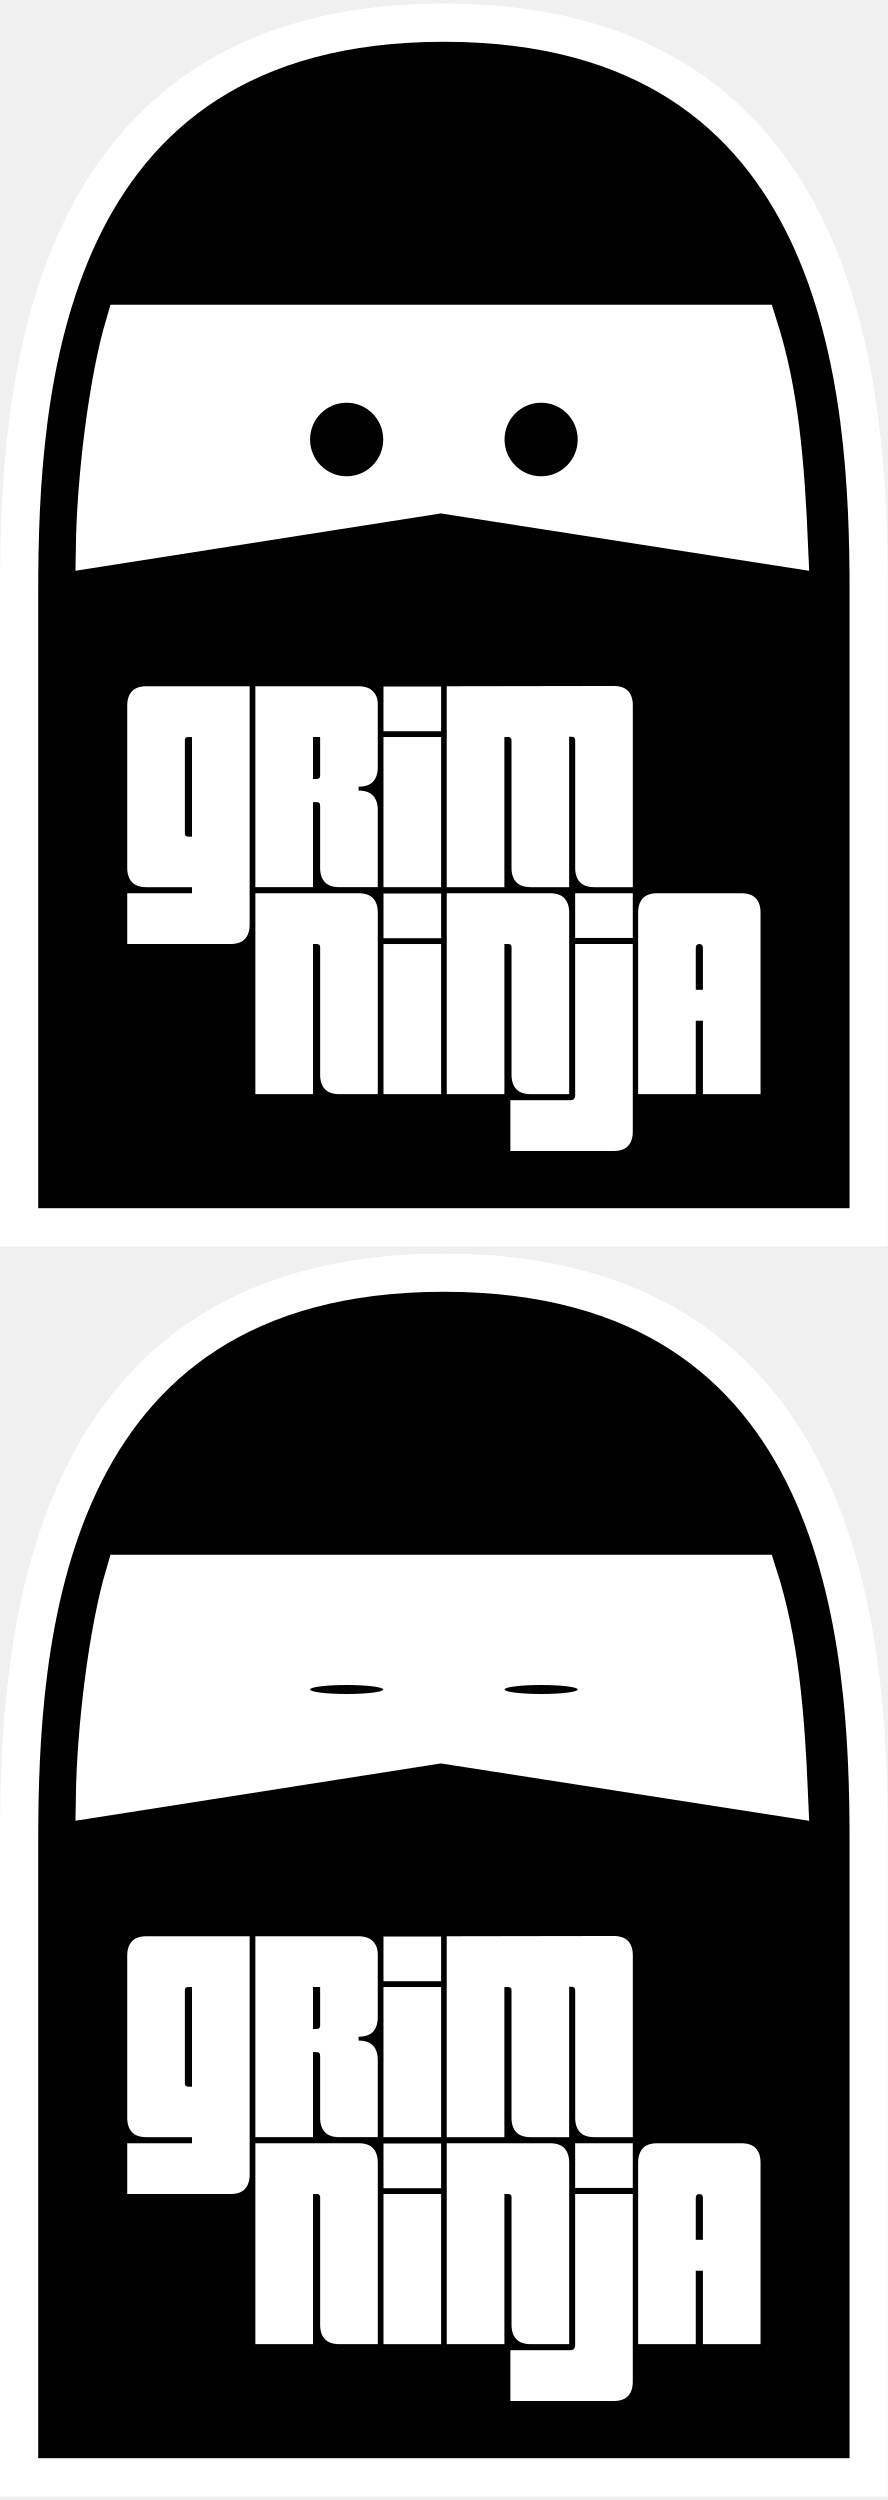
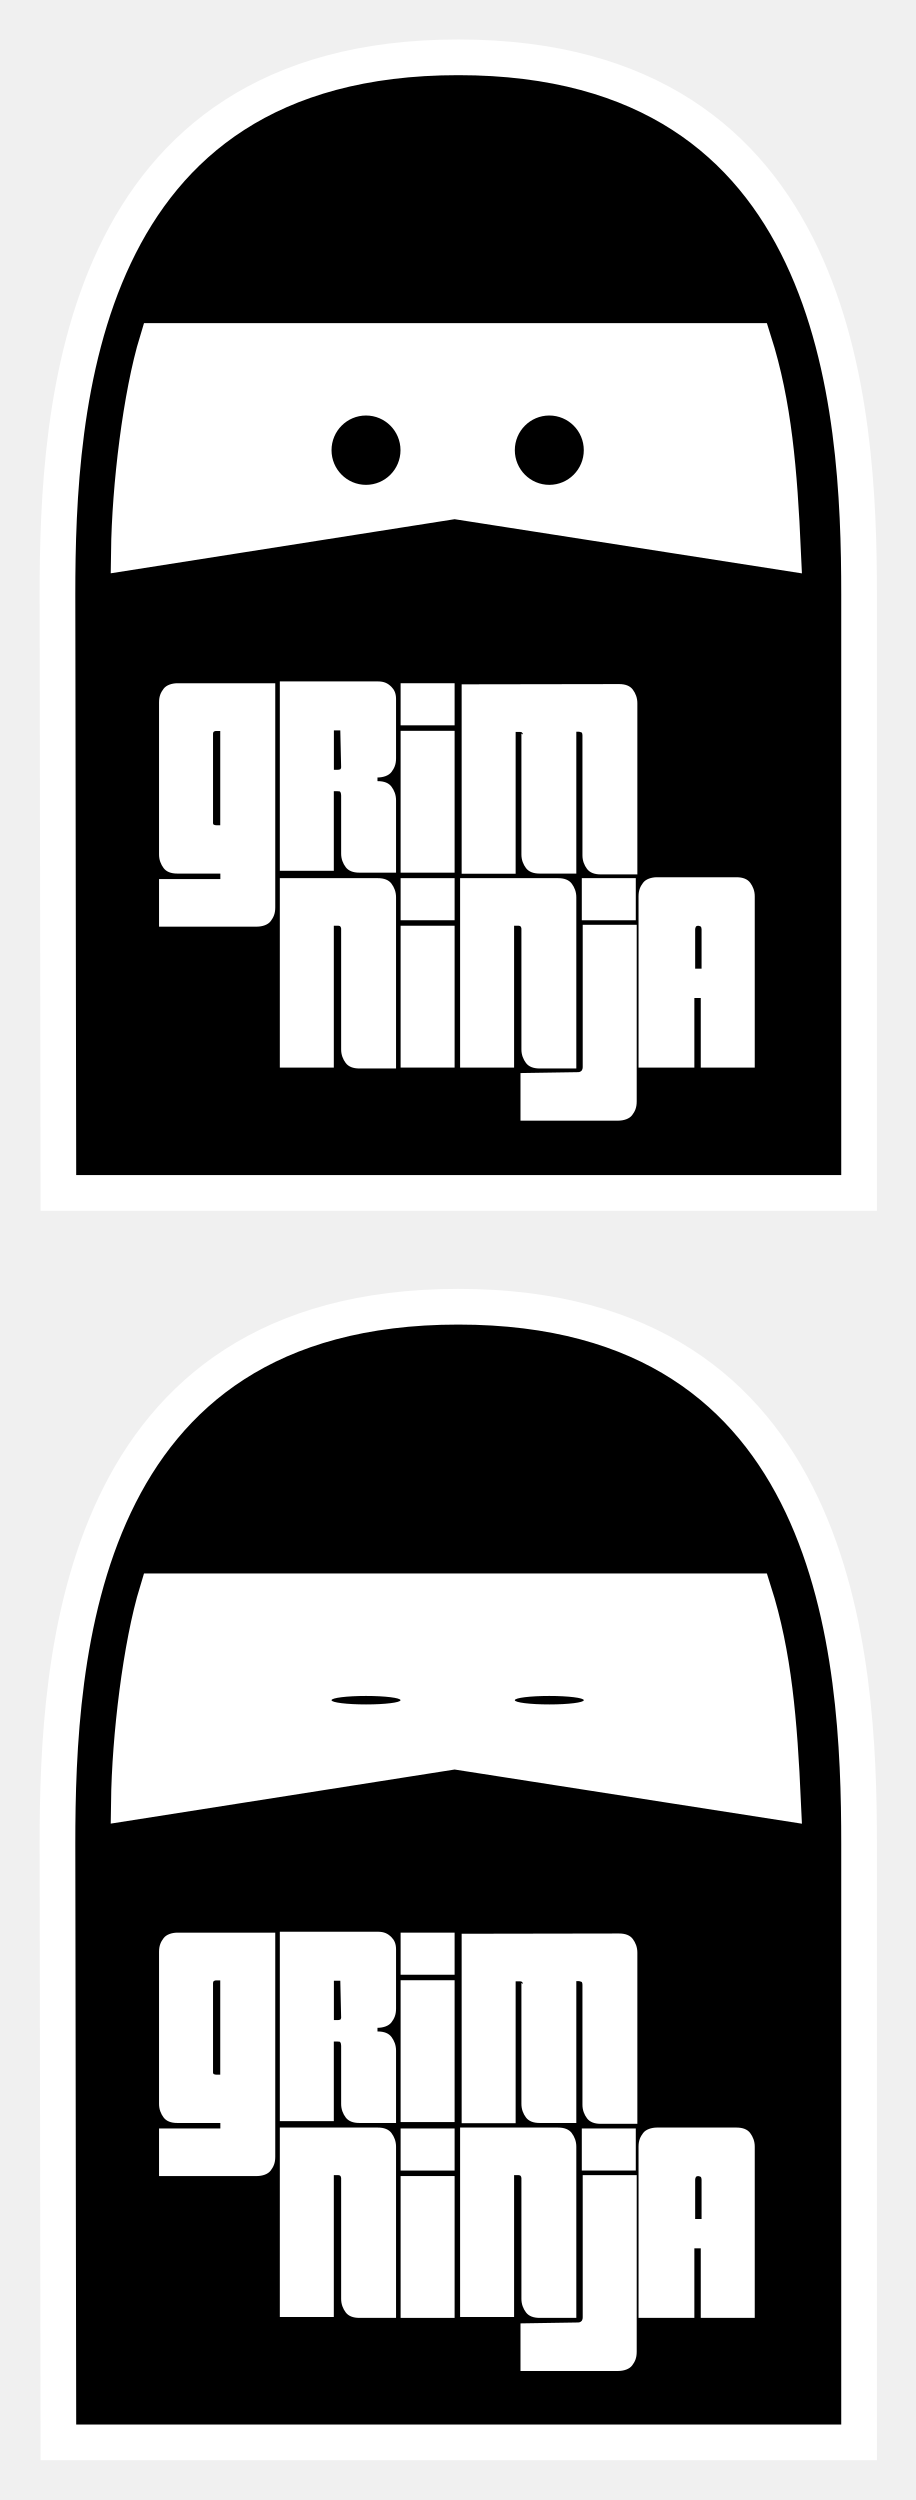
- <svg xmlns="http://www.w3.org/2000/svg" width="250" height="704" id="svg2" version="1.1">
+ <svg xmlns="http://www.w3.org/2000/svg" width="1" height="2.732" id="svg2" version="1.1">
  <defs id="defs4" />
-   <g id="layer1" transform="translate(-223.5625,-215.5938)">
-     <path style="color:#000000;fill:#000000;fill-opacity:1;fill-rule:nonzero;stroke:#ffffff;stroke-width:10.764;stroke-linecap:butt;stroke-linejoin:miter;stroke-miterlimit:4;stroke-opacity:1;stroke-dashoffset:0;marker:none;visibility:visible;display:inline;overflow:visible;enable-background:accumulate" d="m 228.945,382.342 c 0,-55.976 5.672,-160.366 119.618,-160.366 113.945,0 119.618,104.39 119.618,160.366 l 0,178.87 -239.236,0 z" id="rect2985" />
-     <path style="color:#000000;fill:#ffffff;fill-opacity:1;fill-rule:nonzero;stroke:#ffffff;stroke-width:10.764;stroke-linecap:butt;stroke-linejoin:miter;stroke-miterlimit:4;stroke-opacity:1;stroke-dashoffset:0;marker:none;visibility:visible;display:inline;overflow:visible;enable-background:accumulate" d="m 258.692,306.785 178.281,0 c 6.079,18.898 7.757,38.691 8.799,63.221 L 347.709,354.728 250.288,370.006 c 0.293,-19.728 3.603,-47.012 8.404,-63.221 z" id="rect2988" />
-     <path style="color:#000000;fill:#000000;fill-opacity:1;fill-rule:nonzero;stroke:none;stroke-width:10;marker:none;visibility:visible;display:inline;overflow:visible;enable-background:accumulate" id="path3054" d="m 211.122,305.354 a 9.596,9.596 0 1 1 -19.193,0 9.596,9.596 0 1 1 19.193,0 z" transform="matrix(1.073493,0,0,1.079386,104.8454,9.76255)" />
-     <path transform="matrix(1.073493,0,0,1.079386,159.6072,9.76255)" style="color:#000000;fill:#000000;fill-opacity:1;fill-rule:nonzero;stroke:none;stroke-width:10;marker:none;visibility:visible;display:inline;overflow:visible;enable-background:accumulate" id="path3054-0" d="m 211.122,305.354 a 9.596,9.596 0 1 1 -19.193,0 9.596,9.596 0 1 1 19.193,0 z" />
-     <path id="path3045" style="font-size:72px;font-style:normal;font-variant:normal;font-weight:900;font-stretch:normal;text-align:center;line-height:75%;letter-spacing:0px;word-spacing:0px;text-anchor:middle;fill:#ffffff;fill-opacity:1;stroke:none;font-family:Pincoyablack;-inkscape-font-specification:Pincoyablack Heavy" d="m 259.39,414.361 0,45.541 c -0.01,1.726 0.415,3.073 1.275,4.041 0.86,0.968 2.212,1.46 4.058,1.477 l 12.908,0 0,1.71 -18.241,0 0,14.3 29.139,0 c 1.845,-0.016 3.198,-0.508 4.058,-1.477 0.86,-0.968 1.285,-2.315 1.275,-4.041 l 0,-67.068 -29.139,0 c -1.845,0.016 -3.198,0.508 -4.058,1.477 -0.86,0.968 -1.285,2.315 -1.275,4.041 z m 16.231,36.06 0,-26.501 c 0.037,-0.265 0.118,-0.453 0.242,-0.563 0.124,-0.11 0.301,-0.181 0.531,-0.214 l 1.237,0 0,28.055 -0.927,0 c -0.345,0.006 -0.602,-0.045 -0.773,-0.155 -0.171,-0.11 -0.274,-0.317 -0.309,-0.622 z" />
-     <path id="path3047" style="font-size:72px;font-style:normal;font-variant:normal;font-weight:900;font-stretch:normal;text-align:center;line-height:75%;letter-spacing:0px;word-spacing:0px;text-anchor:middle;fill:#ffffff;fill-opacity:1;stroke:none;font-family:Pincoyablack;-inkscape-font-specification:Pincoyablack Heavy" d="m 313.71,442.571 0,17.33 c -0.01,1.726 0.415,3.073 1.275,4.041 0.86,0.968 2.212,1.46 4.058,1.477 l 10.898,0 0,-21.682 c 0.01,-1.726 -0.415,-3.073 -1.275,-4.041 -0.86,-0.968 -2.212,-1.46 -4.058,-1.477 l -0.077,0 0,-1.088 0.077,0 c 1.845,-0.016 3.198,-0.508 4.058,-1.477 0.86,-0.968 1.285,-2.315 1.275,-4.041 l 0,-17.719 c -0.005,-1.502 -0.459,-2.713 -1.362,-3.633 -0.903,-0.92 -2.227,-1.392 -3.971,-1.418 l -29.139,0 0,56.576 16.231,0 0,-23.936 0.927,0 c 0.383,-0.008 0.66,0.066 0.831,0.223 0.171,0.157 0.254,0.445 0.251,0.865 z m 0,-8.393 c -0.04,0.304 -0.153,0.512 -0.338,0.622 -0.185,0.11 -0.433,0.162 -0.744,0.155 l -0.927,0 0,-11.813 2.01,0 z" />
-     <path id="path3049" style="font-size:72px;font-style:normal;font-variant:normal;font-weight:900;font-stretch:normal;text-align:center;line-height:75%;letter-spacing:0px;word-spacing:0px;text-anchor:middle;fill:#ffffff;fill-opacity:1;stroke:none;font-family:Pincoyablack;-inkscape-font-specification:Pincoyablack Heavy" d="m 331.549,423.143 0,42.277 16.231,0 0,-42.277 z m 0,-14.222 0,12.59 16.231,0 0,-12.59 z" />
-     <path id="path3051" style="font-size:72px;font-style:normal;font-variant:normal;font-weight:900;font-stretch:normal;text-align:center;line-height:75%;letter-spacing:0px;word-spacing:0px;text-anchor:middle;fill:#ffffff;fill-opacity:1;stroke:none;font-family:Pincoyablack;-inkscape-font-specification:Pincoyablack Heavy" d="m 367.603,423.92 0,35.982 c -0.01,1.726 0.415,3.073 1.275,4.041 0.86,0.968 2.212,1.46 4.058,1.477 l 10.898,0 0,-42.355 0.85,0 c 0.306,0.036 0.525,0.139 0.657,0.311 0.132,0.172 0.196,0.431 0.193,0.777 l 0,35.749 c -0.01,1.726 0.415,3.073 1.275,4.041 0.86,0.968 2.212,1.46 4.058,1.477 l 10.898,0 0,-51.136 c 0.01,-1.726 -0.415,-3.073 -1.275,-4.041 -0.86,-0.968 -2.212,-1.46 -4.058,-1.477 l -47.07,0.078 0,56.576 16.231,0 0,-42.277 1.159,0 c 0.233,0.032 0.423,0.104 0.57,0.214 0.147,0.11 0.24,0.298 0.28,0.563 z" />
-     <path id="path3053" style="font-size:72px;font-style:normal;font-variant:normal;font-weight:900;font-stretch:normal;text-align:center;line-height:75%;letter-spacing:0px;word-spacing:0px;text-anchor:middle;fill:#ffffff;fill-opacity:1;stroke:none;font-family:Pincoyablack;-inkscape-font-specification:Pincoyablack Heavy" d="m 313.716,482.207 0,35.982 c -0.01,1.726 0.415,3.073 1.275,4.041 0.86,0.968 2.212,1.46 4.058,1.477 l 10.898,0 0,-51.059 c 0.01,-1.726 -0.415,-3.073 -1.275,-4.041 -0.86,-0.968 -2.212,-1.46 -4.058,-1.477 l -29.139,0 0,56.576 16.231,0 0,-42.277 1.159,0 c 0.267,0.032 0.467,0.104 0.599,0.214 0.132,0.11 0.216,0.298 0.251,0.563 z" />
-     <path id="path3055" style="font-size:72px;font-style:normal;font-variant:normal;font-weight:900;font-stretch:normal;text-align:center;line-height:75%;letter-spacing:0px;word-spacing:0px;text-anchor:middle;fill:#ffffff;fill-opacity:1;stroke:none;font-family:Pincoyablack;-inkscape-font-specification:Pincoyablack Heavy" d="m 331.555,481.43 0,42.277 16.231,0 0,-42.277 z m 0,-14.222 0,12.59 16.231,0 0,-12.59 z" />
-     <path id="path3057" style="font-size:72px;font-style:normal;font-variant:normal;font-weight:900;font-stretch:normal;text-align:center;line-height:75%;letter-spacing:0px;word-spacing:0px;text-anchor:middle;fill:#ffffff;fill-opacity:1;stroke:none;font-family:Pincoyablack;-inkscape-font-specification:Pincoyablack Heavy" d="m 367.609,482.207 0,35.982 c -0.01,1.726 0.415,3.073 1.275,4.041 0.86,0.968 2.212,1.46 4.058,1.477 l 10.898,0 0,-51.059 c 0.01,-1.726 -0.415,-3.073 -1.275,-4.041 -0.86,-0.968 -2.212,-1.46 -4.058,-1.477 l -29.139,0 0,56.576 16.231,0 0,-42.277 1.159,0 c 0.267,0.032 0.467,0.104 0.599,0.214 0.132,0.11 0.216,0.298 0.251,0.563 z" />
-     <path id="path3059" style="font-size:72px;font-style:normal;font-variant:normal;font-weight:900;font-stretch:normal;text-align:center;line-height:75%;letter-spacing:0px;word-spacing:0px;text-anchor:middle;fill:#ffffff;fill-opacity:1;stroke:none;font-family:Pincoyablack;-inkscape-font-specification:Pincoyablack Heavy" d="m 367.284,525.416 0,14.3 29.139,0 c 1.845,-0.016 3.198,-0.508 4.058,-1.477 0.86,-0.968 1.285,-2.315 1.275,-4.041 l 0,-52.768 -16.231,0 0,42.51 c 0.005,0.47 -0.101,0.832 -0.319,1.088 -0.217,0.256 -0.575,0.385 -1.072,0.389 z m 18.241,-58.286 0,12.59 16.231,0 0,-12.59 z" />
-     <path id="path3061" style="font-size:72px;font-style:normal;font-variant:normal;font-weight:900;font-stretch:normal;text-align:center;line-height:75%;letter-spacing:0px;word-spacing:0px;text-anchor:middle;fill:#ffffff;fill-opacity:1;stroke:none;font-family:Pincoyablack;-inkscape-font-specification:Pincoyablack Heavy" d="m 420.497,481.43 c 0.346,0.006 0.601,0.11 0.763,0.311 0.163,0.201 0.243,0.46 0.242,0.777 l 0,11.813 -2.01,0 0,-11.813 c -0.002,-0.317 0.079,-0.576 0.242,-0.777 0.163,-0.201 0.417,-0.304 0.763,-0.311 z m -1.005,42.277 0,-20.672 2.01,0 0,20.672 16.231,0 0,-51.059 c 0.011,-1.726 -0.417,-3.073 -1.285,-4.041 -0.868,-0.968 -2.243,-1.46 -4.125,-1.477 l -23.728,0 c -1.845,0.016 -3.198,0.508 -4.058,1.477 -0.86,0.968 -1.285,2.315 -1.275,4.041 l 0,51.059 z" />
-     <path style="color:#000000;fill:#000000;fill-opacity:1;fill-rule:nonzero;stroke:#ffffff;stroke-width:10.764;stroke-linecap:butt;stroke-linejoin:miter;stroke-miterlimit:4;stroke-opacity:1;stroke-dashoffset:0;marker:none;visibility:visible;display:inline;overflow:visible;enable-background:accumulate" d="m 228.945,734.342 c 0,-55.976 5.672,-160.366 119.618,-160.366 113.945,0 119.618,104.39 119.618,160.366 l 0,178.87 -239.236,0 z" id="rect2985-7" />
-     <path style="color:#000000;fill:#ffffff;fill-opacity:1;fill-rule:nonzero;stroke:#ffffff;stroke-width:10.764;stroke-linecap:butt;stroke-linejoin:miter;stroke-miterlimit:4;stroke-opacity:1;stroke-dashoffset:0;marker:none;visibility:visible;display:inline;overflow:visible;enable-background:accumulate" d="m 258.692,658.785 178.281,0 c 6.079,18.898 7.757,38.691 8.799,63.221 L 347.709,706.728 250.288,722.006 c 0.293,-19.728 3.603,-47.012 8.404,-63.221 z" id="rect2988-4" />
-     <path style="color:#000000;fill:#000000;fill-opacity:1;fill-rule:nonzero;stroke:none;stroke-width:10;marker:none;visibility:visible;display:inline;overflow:visible;enable-background:accumulate" id="path3054-09" d="m 211.122,305.354 a 9.596,9.596 0 1 1 -19.193,0 9.596,9.596 0 1 1 19.193,0 z" transform="matrix(1.073493,0,0,0.1320178,104.8454,651.0456)" />
-     <path transform="matrix(1.073493,0,0,0.1320178,159.6072,651.0456)" style="color:#000000;fill:#000000;fill-opacity:1;fill-rule:nonzero;stroke:none;stroke-width:10;marker:none;visibility:visible;display:inline;overflow:visible;enable-background:accumulate" id="path3054-0-4" d="m 211.122,305.354 a 9.596,9.596 0 1 1 -19.193,0 9.596,9.596 0 1 1 19.193,0 z" />
-     <path id="path3045-8" style="font-size:72px;font-style:normal;font-variant:normal;font-weight:900;font-stretch:normal;text-align:center;line-height:75%;letter-spacing:0px;word-spacing:0px;text-anchor:middle;fill:#ffffff;fill-opacity:1;stroke:none;font-family:Pincoyablack;-inkscape-font-specification:Pincoyablack Heavy" d="m 259.39,766.361 0,45.541 c -0.01,1.726 0.415,3.073 1.275,4.041 0.86,0.968 2.212,1.46 4.058,1.477 l 12.908,0 0,1.71 -18.241,0 0,14.3 29.139,0 c 1.845,-0.016 3.198,-0.508 4.058,-1.477 0.86,-0.968 1.285,-2.315 1.275,-4.041 l 0,-67.068 -29.139,0 c -1.845,0.016 -3.198,0.508 -4.058,1.477 -0.86,0.968 -1.285,2.315 -1.275,4.041 z m 16.231,36.06 0,-26.501 c 0.037,-0.265 0.118,-0.453 0.242,-0.563 0.124,-0.11 0.301,-0.181 0.531,-0.214 l 1.237,0 0,28.055 -0.927,0 c -0.345,0.006 -0.602,-0.045 -0.773,-0.155 -0.171,-0.11 -0.274,-0.317 -0.309,-0.622 z" />
-     <path id="path3047-8" style="font-size:72px;font-style:normal;font-variant:normal;font-weight:900;font-stretch:normal;text-align:center;line-height:75%;letter-spacing:0px;word-spacing:0px;text-anchor:middle;fill:#ffffff;fill-opacity:1;stroke:none;font-family:Pincoyablack;-inkscape-font-specification:Pincoyablack Heavy" d="m 313.71,794.571 0,17.33 c -0.01,1.726 0.415,3.073 1.275,4.041 0.86,0.968 2.212,1.46 4.058,1.477 l 10.898,0 0,-21.682 c 0.01,-1.726 -0.415,-3.073 -1.275,-4.041 -0.86,-0.968 -2.212,-1.46 -4.058,-1.477 l -0.077,0 0,-1.088 0.077,0 c 1.845,-0.016 3.198,-0.508 4.058,-1.477 0.86,-0.968 1.285,-2.315 1.275,-4.041 l 0,-17.719 c -0.005,-1.502 -0.459,-2.713 -1.362,-3.633 -0.903,-0.92 -2.227,-1.392 -3.971,-1.418 l -29.139,0 0,56.576 16.231,0 0,-23.936 0.927,0 c 0.383,-0.008 0.66,0.066 0.831,0.223 0.171,0.157 0.254,0.445 0.251,0.865 z m 0,-8.393 c -0.04,0.304 -0.153,0.512 -0.338,0.622 -0.185,0.11 -0.433,0.162 -0.744,0.155 l -0.927,0 0,-11.813 2.01,0 z" />
-     <path id="path3049-2" style="font-size:72px;font-style:normal;font-variant:normal;font-weight:900;font-stretch:normal;text-align:center;line-height:75%;letter-spacing:0px;word-spacing:0px;text-anchor:middle;fill:#ffffff;fill-opacity:1;stroke:none;font-family:Pincoyablack;-inkscape-font-specification:Pincoyablack Heavy" d="m 331.549,775.143 0,42.277 16.231,0 0,-42.277 z m 0,-14.222 0,12.59 16.231,0 0,-12.59 z" />
-     <path id="path3051-4" style="font-size:72px;font-style:normal;font-variant:normal;font-weight:900;font-stretch:normal;text-align:center;line-height:75%;letter-spacing:0px;word-spacing:0px;text-anchor:middle;fill:#ffffff;fill-opacity:1;stroke:none;font-family:Pincoyablack;-inkscape-font-specification:Pincoyablack Heavy" d="m 367.603,775.92 0,35.982 c -0.01,1.726 0.415,3.073 1.275,4.041 0.86,0.968 2.212,1.46 4.058,1.477 l 10.898,0 0,-42.355 0.85,0 c 0.306,0.036 0.525,0.139 0.657,0.311 0.132,0.172 0.196,0.431 0.193,0.777 l 0,35.749 c -0.01,1.726 0.415,3.073 1.275,4.041 0.86,0.968 2.212,1.46 4.058,1.477 l 10.898,0 0,-51.136 c 0.01,-1.726 -0.415,-3.073 -1.275,-4.041 -0.86,-0.968 -2.212,-1.46 -4.058,-1.477 l -47.07,0.078 0,56.576 16.231,0 0,-42.277 1.159,0 c 0.233,0.032 0.423,0.104 0.57,0.214 0.147,0.11 0.24,0.298 0.28,0.563 z" />
-     <path id="path3053-5" style="font-size:72px;font-style:normal;font-variant:normal;font-weight:900;font-stretch:normal;text-align:center;line-height:75%;letter-spacing:0px;word-spacing:0px;text-anchor:middle;fill:#ffffff;fill-opacity:1;stroke:none;font-family:Pincoyablack;-inkscape-font-specification:Pincoyablack Heavy" d="m 313.716,834.207 0,35.982 c -0.01,1.726 0.415,3.073 1.275,4.041 0.86,0.968 2.212,1.46 4.058,1.477 l 10.898,0 0,-51.059 c 0.01,-1.726 -0.415,-3.073 -1.275,-4.041 -0.86,-0.968 -2.212,-1.46 -4.058,-1.477 l -29.139,0 0,56.576 16.231,0 0,-42.277 1.159,0 c 0.267,0.032 0.467,0.104 0.599,0.214 0.132,0.11 0.216,0.298 0.251,0.563 z" />
-     <path id="path3055-5" style="font-size:72px;font-style:normal;font-variant:normal;font-weight:900;font-stretch:normal;text-align:center;line-height:75%;letter-spacing:0px;word-spacing:0px;text-anchor:middle;fill:#ffffff;fill-opacity:1;stroke:none;font-family:Pincoyablack;-inkscape-font-specification:Pincoyablack Heavy" d="m 331.555,833.43 0,42.277 16.231,0 0,-42.277 z m 0,-14.222 0,12.59 16.231,0 0,-12.59 z" />
-     <path id="path3057-1" style="font-size:72px;font-style:normal;font-variant:normal;font-weight:900;font-stretch:normal;text-align:center;line-height:75%;letter-spacing:0px;word-spacing:0px;text-anchor:middle;fill:#ffffff;fill-opacity:1;stroke:none;font-family:Pincoyablack;-inkscape-font-specification:Pincoyablack Heavy" d="m 367.609,834.207 0,35.982 c -0.01,1.726 0.415,3.073 1.275,4.041 0.86,0.968 2.212,1.46 4.058,1.477 l 10.898,0 0,-51.059 c 0.01,-1.726 -0.415,-3.073 -1.275,-4.041 -0.86,-0.968 -2.212,-1.46 -4.058,-1.477 l -29.139,0 0,56.576 16.231,0 0,-42.277 1.159,0 c 0.267,0.032 0.467,0.104 0.599,0.214 0.132,0.11 0.216,0.298 0.251,0.563 z" />
-     <path id="path3059-7" style="font-size:72px;font-style:normal;font-variant:normal;font-weight:900;font-stretch:normal;text-align:center;line-height:75%;letter-spacing:0px;word-spacing:0px;text-anchor:middle;fill:#ffffff;fill-opacity:1;stroke:none;font-family:Pincoyablack;-inkscape-font-specification:Pincoyablack Heavy" d="m 367.284,877.416 0,14.3 29.139,0 c 1.845,-0.016 3.198,-0.508 4.058,-1.477 0.86,-0.968 1.285,-2.315 1.275,-4.041 l 0,-52.768 -16.231,0 0,42.51 c 0.005,0.47 -0.101,0.832 -0.319,1.088 -0.217,0.256 -0.575,0.385 -1.072,0.389 z m 18.241,-58.286 0,12.59 16.231,0 0,-12.59 z" />
-     <path id="path3061-1" style="font-size:72px;font-style:normal;font-variant:normal;font-weight:900;font-stretch:normal;text-align:center;line-height:75%;letter-spacing:0px;word-spacing:0px;text-anchor:middle;fill:#ffffff;fill-opacity:1;stroke:none;font-family:Pincoyablack;-inkscape-font-specification:Pincoyablack Heavy" d="m 420.497,833.43 c 0.346,0.006 0.601,0.11 0.763,0.311 0.163,0.201 0.243,0.46 0.242,0.777 l 0,11.813 -2.01,0 0,-11.813 c -0.002,-0.317 0.079,-0.576 0.242,-0.777 0.163,-0.201 0.417,-0.304 0.763,-0.311 z m -1.005,42.277 0,-20.672 2.01,0 0,20.672 16.231,0 0,-51.059 c 0.011,-1.726 -0.417,-3.073 -1.285,-4.041 -0.868,-0.968 -2.243,-1.46 -4.125,-1.477 l -23.728,0 c -1.845,0.016 -3.198,0.508 -4.058,1.477 -0.86,0.968 -1.285,2.315 -1.275,4.041 l 0,51.059 z" />
+   <g id="layer1" transform="translate(-223.5312,-915.893)">
+     <g id="g3092" transform="translate(0,-0.07835001)">
+       <path id="rect2985" d="m 223.594,916.621 c 0,-0.205 0.021,-0.587 0.438,-0.587 0.417,0 0.438,0.382 0.438,0.587 l 0,0.654 -0.875,0 z" style="color:#000000;fill:#000000;fill-opacity:1;fill-rule:nonzero;stroke:#ffffff;stroke-width:0.039;stroke-linecap:butt;stroke-linejoin:miter;stroke-miterlimit:4;stroke-opacity:1;stroke-dashoffset:0;marker:none;visibility:visible;display:inline;overflow:visible;enable-background:accumulate" />
+       <path id="rect2988" d="m 223.703,916.344 0.652,0 c 0.022,0.069 0.028,0.142 0.032,0.231 l -0.359,-0.056 -0.356,0.056 c 9.1e-4,-0.072 0.013,-0.172 0.031,-0.231 z" style="color:#000000;fill:#ffffff;fill-opacity:1;fill-rule:nonzero;stroke:#ffffff;stroke-width:0.039;stroke-linecap:butt;stroke-linejoin:miter;stroke-miterlimit:4;stroke-opacity:1;stroke-dashoffset:0;marker:none;visibility:visible;display:inline;overflow:visible;enable-background:accumulate" />
+       <path transform="matrix(0.00392695,0,0,0.00394849,223.1398,915.2576)" d="m 211.122,305.354 c 0,5.3 -4.296,9.596 -9.596,9.596 -5.3,0 -9.596,-4.296 -9.596,-9.596 0,-5.3 4.296,-9.596 9.596,-9.596 5.3,0 9.596,4.296 9.596,9.596 z" id="path3054" style="color:#000000;fill:#000000;fill-opacity:1;fill-rule:nonzero;stroke:none;stroke-width:10;marker:none;visibility:visible;display:inline;overflow:visible;enable-background:accumulate" />
+       <path d="m 211.122,305.354 c 0,5.3 -4.296,9.596 -9.596,9.596 -5.3,0 -9.596,-4.296 -9.596,-9.596 0,-5.3 4.296,-9.596 9.596,-9.596 5.3,0 9.596,4.296 9.596,9.596 z" id="path3054-0" style="color:#000000;fill:#000000;fill-opacity:1;fill-rule:nonzero;stroke:none;stroke-width:10;marker:none;visibility:visible;display:inline;overflow:visible;enable-background:accumulate" transform="matrix(0.00392695,0,0,0.00394849,223.3401,915.2576)" />
+       <path d="m 223.705,916.738 0,0.167 c -3e-5,0.006 0.002,0.011 0.005,0.015 0.003,0.004 0.008,0.006 0.015,0.006 l 0.047,0 0,0.006 -0.067,0 0,0.052 0.107,0 c 0.006,-6e-5 0.012,-0.002 0.015,-0.006 0.003,-0.004 0.005,-0.008 0.005,-0.015 l 0,-0.245 -0.107,0 c -0.006,6e-5 -0.012,0.002 -0.015,0.006 -0.003,0.004 -0.005,0.008 -0.005,0.015 z m 0.059,0.132 0,-0.097 c 1.3e-4,-9.2e-4 4.2e-4,-0.002 8.8e-4,-0.002 4.5e-4,-4.1e-4 9.1e-4,-6.7e-4 0.002,-8e-4 l 0.005,0 0,0.103 -0.004,0 c -9.2e-4,2e-5 -0.002,-1.7e-4 -0.003,-5.7e-4 -6.3e-4,-4e-4 -9.2e-4,-9.1e-4 -9.2e-4,-0.002 z" style="font-size:72px;font-style:normal;font-variant:normal;font-weight:900;font-stretch:normal;text-align:center;line-height:75%;letter-spacing:0px;word-spacing:0px;text-anchor:middle;fill:#ffffff;fill-opacity:1;stroke:none;font-family:Pincoyablack;-inkscape-font-specification:Pincoyablack Heavy" id="path3045" />
+       <path d="m 223.904,916.841 0,0.063 c -4e-5,0.006 0.002,0.011 0.005,0.015 0.003,0.004 0.008,0.006 0.015,0.006 l 0.04,0 0,-0.079 c 4e-5,-0.006 -0.002,-0.011 -0.005,-0.015 -0.003,-0.004 -0.008,-0.006 -0.015,-0.006 l -2.9e-4,0 0,-0.004 2.9e-4,0 c 0.006,-7e-5 0.012,-0.002 0.015,-0.006 0.003,-0.004 0.005,-0.008 0.005,-0.015 l 0,-0.065 c -2e-5,-0.006 -0.002,-0.01 -0.005,-0.013 -0.004,-0.004 -0.008,-0.006 -0.015,-0.006 l -0.107,0 0,0.207 0.059,0 0,-0.087 0.004,0 c 0.002,-4e-5 0.003,2.4e-4 0.003,8.1e-4 6.2e-4,5.9e-4 9.2e-4,0.002 9.2e-4,0.003 z m 0,-0.031 c -1.5e-4,9.2e-4 -5.7e-4,0.002 -9.2e-4,0.002 -6.8e-4,4.1e-4 -0.002,6e-4 -0.003,5.7e-4 l -0.004,0 0,-0.043 0.007,0 z" style="font-size:72px;font-style:normal;font-variant:normal;font-weight:900;font-stretch:normal;text-align:center;line-height:75%;letter-spacing:0px;word-spacing:0px;text-anchor:middle;fill:#ffffff;fill-opacity:1;stroke:none;font-family:Pincoyablack;-inkscape-font-specification:Pincoyablack Heavy" id="path3047" />
+       <path d="m 223.969,916.77 0,0.155 0.059,0 0,-0.155 z m 0,-0.052 0,0.046 0.059,0 0,-0.046 z" style="font-size:72px;font-style:normal;font-variant:normal;font-weight:900;font-stretch:normal;text-align:center;line-height:75%;letter-spacing:0px;word-spacing:0px;text-anchor:middle;fill:#ffffff;fill-opacity:1;stroke:none;font-family:Pincoyablack;-inkscape-font-specification:Pincoyablack Heavy" id="path3049" />
+       <path d="m 224.101,916.773 0,0.132 c -3e-5,0.006 0.002,0.011 0.005,0.015 0.003,0.004 0.008,0.006 0.015,0.006 l 0.04,0 0,-0.155 0.003,0 c 9.1e-4,1.4e-4 0.002,5.2e-4 0.003,9.1e-4 4.7e-4,6.3e-4 7.1e-4,0.002 7e-4,0.003 l 0,0.131 c -4e-5,0.006 0.002,0.011 0.005,0.015 0.003,0.004 0.008,0.006 0.015,0.006 l 0.04,0 0,-0.187 c 4e-5,-0.006 -0.002,-0.011 -0.005,-0.015 -0.003,-0.004 -0.008,-0.006 -0.015,-0.006 l -0.172,2.8e-4 0,0.207 0.059,0 0,-0.155 0.005,0 c 8.5e-4,1.2e-4 0.002,3.9e-4 0.002,7.9e-4 5.4e-4,4e-4 8.8e-4,9.1e-4 9.2e-4,0.002 z" style="font-size:72px;font-style:normal;font-variant:normal;font-weight:900;font-stretch:normal;text-align:center;line-height:75%;letter-spacing:0px;word-spacing:0px;text-anchor:middle;fill:#ffffff;fill-opacity:1;stroke:none;font-family:Pincoyablack;-inkscape-font-specification:Pincoyablack Heavy" id="path3051" />
+       <path d="m 223.904,916.986 0,0.132 c -4e-5,0.006 0.002,0.011 0.005,0.015 0.003,0.004 0.008,0.006 0.015,0.006 l 0.04,0 0,-0.187 c 4e-5,-0.006 -0.002,-0.011 -0.005,-0.015 -0.003,-0.004 -0.008,-0.006 -0.015,-0.006 l -0.107,0 0,0.207 0.059,0 0,-0.155 0.005,0 c 9.1e-4,1.1e-4 0.002,3.7e-4 0.002,7.8e-4 4.9e-4,4e-4 7.8e-4,9.2e-4 9.1e-4,0.002 z" style="font-size:72px;font-style:normal;font-variant:normal;font-weight:900;font-stretch:normal;text-align:center;line-height:75%;letter-spacing:0px;word-spacing:0px;text-anchor:middle;fill:#ffffff;fill-opacity:1;stroke:none;font-family:Pincoyablack;-inkscape-font-specification:Pincoyablack Heavy" id="path3053" />
+       <path d="m 223.969,916.983 0,0.155 0.059,0 0,-0.155 z m 0,-0.052 0,0.046 0.059,0 0,-0.046 z" style="font-size:72px;font-style:normal;font-variant:normal;font-weight:900;font-stretch:normal;text-align:center;line-height:75%;letter-spacing:0px;word-spacing:0px;text-anchor:middle;fill:#ffffff;fill-opacity:1;stroke:none;font-family:Pincoyablack;-inkscape-font-specification:Pincoyablack Heavy" id="path3055" />
+       <path d="m 224.101,916.986 0,0.132 c -4e-5,0.006 0.002,0.011 0.005,0.015 0.003,0.004 0.008,0.006 0.015,0.006 l 0.04,0 0,-0.187 c 4e-5,-0.006 -0.002,-0.011 -0.005,-0.015 -0.003,-0.004 -0.008,-0.006 -0.015,-0.006 l -0.107,0 0,0.207 0.059,0 0,-0.155 0.005,0 c 9.2e-4,1.1e-4 0.002,3.7e-4 0.002,7.8e-4 4.9e-4,4e-4 8e-4,9.2e-4 9.2e-4,0.002 z" style="font-size:72px;font-style:normal;font-variant:normal;font-weight:900;font-stretch:normal;text-align:center;line-height:75%;letter-spacing:0px;word-spacing:0px;text-anchor:middle;fill:#ffffff;fill-opacity:1;stroke:none;font-family:Pincoyablack;-inkscape-font-specification:Pincoyablack Heavy" id="path3057" />
+       <path d="m 224.1,917.144 0,0.052 0.107,0 c 0.006,-7e-5 0.012,-0.002 0.015,-0.006 0.003,-0.004 0.005,-0.008 0.005,-0.015 l 0,-0.193 -0.059,0 0,0.155 c 2e-5,0.002 -3.7e-4,0.003 -9.1e-4,0.004 -8.1e-4,9.2e-4 -0.002,0.002 -0.004,0.002 z m 0.067,-0.213 0,0.046 0.059,0 0,-0.046 z" style="font-size:72px;font-style:normal;font-variant:normal;font-weight:900;font-stretch:normal;text-align:center;line-height:75%;letter-spacing:0px;word-spacing:0px;text-anchor:middle;fill:#ffffff;fill-opacity:1;stroke:none;font-family:Pincoyablack;-inkscape-font-specification:Pincoyablack Heavy" id="path3059" />
+       <path d="m 224.294,916.983 c 9.1e-4,2e-5 0.002,3.9e-4 0.003,9.1e-4 5.9e-4,7.4e-4 8.8e-4,0.002 8.8e-4,0.003 l 0,0.043 -0.007,0 0,-0.043 c -1e-5,-9.1e-4 2.9e-4,-0.002 8.9e-4,-0.003 5.9e-4,-7.4e-4 0.002,-9.1e-4 0.003,-9.1e-4 z m -0.004,0.155 0,-0.076 0.007,0 0,0.076 0.059,0 0,-0.187 c 5e-5,-0.006 -0.002,-0.011 -0.005,-0.015 -0.003,-0.004 -0.008,-0.006 -0.015,-0.006 l -0.087,0 c -0.006,6e-5 -0.012,0.002 -0.015,0.006 -0.003,0.004 -0.005,0.008 -0.005,0.015 l 0,0.187 z" style="font-size:72px;font-style:normal;font-variant:normal;font-weight:900;font-stretch:normal;text-align:center;line-height:75%;letter-spacing:0px;word-spacing:0px;text-anchor:middle;fill:#ffffff;fill-opacity:1;stroke:none;font-family:Pincoyablack;-inkscape-font-specification:Pincoyablack Heavy" id="path3061" />
+     </g>
+     <g id="g3107">
+       <path id="rect2985-7" d="m 223.594,917.908 c 0,-0.205 0.021,-0.587 0.438,-0.587 0.417,0 0.438,0.382 0.438,0.587 l 0,0.654 -0.875,0 z" style="color:#000000;fill:#000000;fill-opacity:1;fill-rule:nonzero;stroke:#ffffff;stroke-width:0.039;stroke-linecap:butt;stroke-linejoin:miter;stroke-miterlimit:4;stroke-opacity:1;stroke-dashoffset:0;marker:none;visibility:visible;display:inline;overflow:visible;enable-background:accumulate" />
+       <path id="rect2988-4" d="m 223.703,917.632 0.652,0 c 0.022,0.069 0.028,0.142 0.032,0.231 l -0.359,-0.056 -0.356,0.056 c 9.1e-4,-0.072 0.013,-0.172 0.031,-0.231 z" style="color:#000000;fill:#ffffff;fill-opacity:1;fill-rule:nonzero;stroke:#ffffff;stroke-width:0.039;stroke-linecap:butt;stroke-linejoin:miter;stroke-miterlimit:4;stroke-opacity:1;stroke-dashoffset:0;marker:none;visibility:visible;display:inline;overflow:visible;enable-background:accumulate" />
+       <path transform="matrix(0.00392695,0,0,4.8293413e-4,223.1398,917.6035)" d="m 211.122,305.354 c 0,5.3 -4.296,9.596 -9.596,9.596 -5.3,0 -9.596,-4.296 -9.596,-9.596 0,-5.3 4.296,-9.596 9.596,-9.596 5.3,0 9.596,4.296 9.596,9.596 z" id="path3054-09" style="color:#000000;fill:#000000;fill-opacity:1;fill-rule:nonzero;stroke:none;stroke-width:10;marker:none;visibility:visible;display:inline;overflow:visible;enable-background:accumulate" />
+       <path d="m 211.122,305.354 c 0,5.3 -4.296,9.596 -9.596,9.596 -5.3,0 -9.596,-4.296 -9.596,-9.596 0,-5.3 4.296,-9.596 9.596,-9.596 5.3,0 9.596,4.296 9.596,9.596 z" id="path3054-0-4" style="color:#000000;fill:#000000;fill-opacity:1;fill-rule:nonzero;stroke:none;stroke-width:10;marker:none;visibility:visible;display:inline;overflow:visible;enable-background:accumulate" transform="matrix(0.00392695,0,0,4.8293413e-4,223.3401,917.6035)" />
+       <path d="m 223.705,918.025 0,0.167 c -3e-5,0.006 0.002,0.011 0.005,0.015 0.003,0.004 0.008,0.006 0.015,0.006 l 0.047,0 0,0.006 -0.067,0 0,0.052 0.107,0 c 0.006,-6e-5 0.012,-0.002 0.015,-0.006 0.003,-0.004 0.005,-0.008 0.005,-0.015 l 0,-0.245 -0.107,0 c -0.006,5e-5 -0.012,0.002 -0.015,0.006 -0.003,0.004 -0.005,0.008 -0.005,0.015 z m 0.059,0.132 0,-0.097 c 1.3e-4,-9.1e-4 4.2e-4,-0.002 8.8e-4,-0.002 4.5e-4,-4e-4 9.1e-4,-6.7e-4 0.002,-7.9e-4 l 0.005,0 0,0.103 -0.004,0 c -9.2e-4,3e-5 -0.002,-1.6e-4 -0.003,-5.7e-4 -6.3e-4,-4e-4 -9.2e-4,-9.2e-4 -9.2e-4,-0.002 z" style="font-size:72px;font-style:normal;font-variant:normal;font-weight:900;font-stretch:normal;text-align:center;line-height:75%;letter-spacing:0px;word-spacing:0px;text-anchor:middle;fill:#ffffff;fill-opacity:1;stroke:none;font-family:Pincoyablack;-inkscape-font-specification:Pincoyablack Heavy" id="path3045-8" />
+       <path d="m 223.904,918.129 0,0.063 c -4e-5,0.006 0.002,0.011 0.005,0.015 0.003,0.004 0.008,0.006 0.015,0.006 l 0.04,0 0,-0.079 c 4e-5,-0.006 -0.002,-0.011 -0.005,-0.015 -0.003,-0.004 -0.008,-0.006 -0.015,-0.006 l -2.9e-4,0 0,-0.004 2.9e-4,0 c 0.006,-6e-5 0.012,-0.002 0.015,-0.006 0.003,-0.004 0.005,-0.008 0.005,-0.015 l 0,-0.065 c -2e-5,-0.006 -0.002,-0.01 -0.005,-0.013 -0.004,-0.004 -0.008,-0.006 -0.015,-0.006 l -0.107,0 0,0.207 0.059,0 0,-0.087 0.004,0 c 0.002,-4e-5 0.003,2.4e-4 0.003,8.2e-4 6.2e-4,5.7e-4 9.2e-4,0.002 9.2e-4,0.003 z m 0,-0.031 c -1.5e-4,9.1e-4 -5.7e-4,0.002 -9.2e-4,0.002 -6.8e-4,4e-4 -0.002,5.9e-4 -0.003,5.6e-4 l -0.004,0 0,-0.043 0.007,0 z" style="font-size:72px;font-style:normal;font-variant:normal;font-weight:900;font-stretch:normal;text-align:center;line-height:75%;letter-spacing:0px;word-spacing:0px;text-anchor:middle;fill:#ffffff;fill-opacity:1;stroke:none;font-family:Pincoyablack;-inkscape-font-specification:Pincoyablack Heavy" id="path3047-8" />
+       <path d="m 223.969,918.057 0,0.155 0.059,0 0,-0.155 z m 0,-0.052 0,0.046 0.059,0 0,-0.046 z" style="font-size:72px;font-style:normal;font-variant:normal;font-weight:900;font-stretch:normal;text-align:center;line-height:75%;letter-spacing:0px;word-spacing:0px;text-anchor:middle;fill:#ffffff;fill-opacity:1;stroke:none;font-family:Pincoyablack;-inkscape-font-specification:Pincoyablack Heavy" id="path3049-2" />
+       <path d="m 224.101,918.06 0,0.132 c -3e-5,0.006 0.002,0.011 0.005,0.015 0.003,0.004 0.008,0.006 0.015,0.006 l 0.04,0 0,-0.155 0.003,0 c 9.1e-4,1.4e-4 0.002,5.1e-4 0.003,9.2e-4 4.7e-4,6.2e-4 7.1e-4,0.002 7e-4,0.003 l 0,0.131 c -4e-5,0.006 0.002,0.011 0.005,0.015 0.003,0.004 0.008,0.006 0.015,0.006 l 0.04,0 0,-0.187 c 4e-5,-0.006 -0.002,-0.011 -0.005,-0.015 -0.003,-0.004 -0.008,-0.006 -0.015,-0.006 l -0.172,2.9e-4 0,0.207 0.059,0 0,-0.155 0.005,0 c 8.5e-4,1.2e-4 0.002,3.9e-4 0.002,7.9e-4 5.4e-4,4e-4 8.8e-4,9.2e-4 9.2e-4,0.002 z" style="font-size:72px;font-style:normal;font-variant:normal;font-weight:900;font-stretch:normal;text-align:center;line-height:75%;letter-spacing:0px;word-spacing:0px;text-anchor:middle;fill:#ffffff;fill-opacity:1;stroke:none;font-family:Pincoyablack;-inkscape-font-specification:Pincoyablack Heavy" id="path3051-4" />
+       <path d="m 223.904,918.273 0,0.132 c -4e-5,0.006 0.002,0.011 0.005,0.015 0.003,0.004 0.008,0.006 0.015,0.006 l 0.04,0 0,-0.187 c 4e-5,-0.006 -0.002,-0.011 -0.005,-0.015 -0.003,-0.004 -0.008,-0.006 -0.015,-0.006 l -0.107,0 0,0.207 0.059,0 0,-0.155 0.005,0 c 9.1e-4,1.2e-4 0.002,3.9e-4 0.002,7.9e-4 4.9e-4,4e-4 7.8e-4,9.1e-4 9.1e-4,0.002 z" style="font-size:72px;font-style:normal;font-variant:normal;font-weight:900;font-stretch:normal;text-align:center;line-height:75%;letter-spacing:0px;word-spacing:0px;text-anchor:middle;fill:#ffffff;fill-opacity:1;stroke:none;font-family:Pincoyablack;-inkscape-font-specification:Pincoyablack Heavy" id="path3053-5" />
+       <path d="m 223.969,918.271 0,0.155 0.059,0 0,-0.155 z m 0,-0.052 0,0.046 0.059,0 0,-0.046 z" style="font-size:72px;font-style:normal;font-variant:normal;font-weight:900;font-stretch:normal;text-align:center;line-height:75%;letter-spacing:0px;word-spacing:0px;text-anchor:middle;fill:#ffffff;fill-opacity:1;stroke:none;font-family:Pincoyablack;-inkscape-font-specification:Pincoyablack Heavy" id="path3055-5" />
+       <path d="m 224.101,918.273 0,0.132 c -4e-5,0.006 0.002,0.011 0.005,0.015 0.003,0.004 0.008,0.006 0.015,0.006 l 0.04,0 0,-0.187 c 4e-5,-0.006 -0.002,-0.011 -0.005,-0.015 -0.003,-0.004 -0.008,-0.006 -0.015,-0.006 l -0.107,0 0,0.207 0.059,0 0,-0.155 0.005,0 c 9.2e-4,1.2e-4 0.002,3.9e-4 0.002,7.9e-4 4.9e-4,4e-4 8e-4,9.1e-4 9.2e-4,0.002 z" style="font-size:72px;font-style:normal;font-variant:normal;font-weight:900;font-stretch:normal;text-align:center;line-height:75%;letter-spacing:0px;word-spacing:0px;text-anchor:middle;fill:#ffffff;fill-opacity:1;stroke:none;font-family:Pincoyablack;-inkscape-font-specification:Pincoyablack Heavy" id="path3057-1" />
+       <path d="m 224.1,918.432 0,0.052 0.107,0 c 0.006,-7e-5 0.012,-0.002 0.015,-0.006 0.003,-0.004 0.005,-0.008 0.005,-0.015 l 0,-0.193 -0.059,0 0,0.155 c 2e-5,0.002 -3.7e-4,0.003 -9.1e-4,0.004 -8.1e-4,9.3e-4 -0.002,0.002 -0.004,0.002 z m 0.067,-0.213 0,0.046 0.059,0 0,-0.046 z" style="font-size:72px;font-style:normal;font-variant:normal;font-weight:900;font-stretch:normal;text-align:center;line-height:75%;letter-spacing:0px;word-spacing:0px;text-anchor:middle;fill:#ffffff;fill-opacity:1;stroke:none;font-family:Pincoyablack;-inkscape-font-specification:Pincoyablack Heavy" id="path3059-7" />
+       <path d="m 224.294,918.271 c 9.1e-4,3e-5 0.002,4.1e-4 0.003,9.2e-4 5.9e-4,7.4e-4 8.8e-4,0.002 8.8e-4,0.003 l 0,0.043 -0.007,0 0,-0.043 c -1e-5,-9.1e-4 2.9e-4,-0.002 8.9e-4,-0.003 5.9e-4,-7.3e-4 0.002,-9.2e-4 0.003,-9.2e-4 z m -0.004,0.155 0,-0.076 0.007,0 0,0.076 0.059,0 0,-0.187 c 5e-5,-0.006 -0.002,-0.011 -0.005,-0.015 -0.003,-0.004 -0.008,-0.006 -0.015,-0.006 l -0.087,0 c -0.006,7e-5 -0.012,0.002 -0.015,0.006 -0.003,0.004 -0.005,0.008 -0.005,0.015 l 0,0.187 z" style="font-size:72px;font-style:normal;font-variant:normal;font-weight:900;font-stretch:normal;text-align:center;line-height:75%;letter-spacing:0px;word-spacing:0px;text-anchor:middle;fill:#ffffff;fill-opacity:1;stroke:none;font-family:Pincoyablack;-inkscape-font-specification:Pincoyablack Heavy" id="path3061-1" />
+     </g>
  </g>
</svg>
